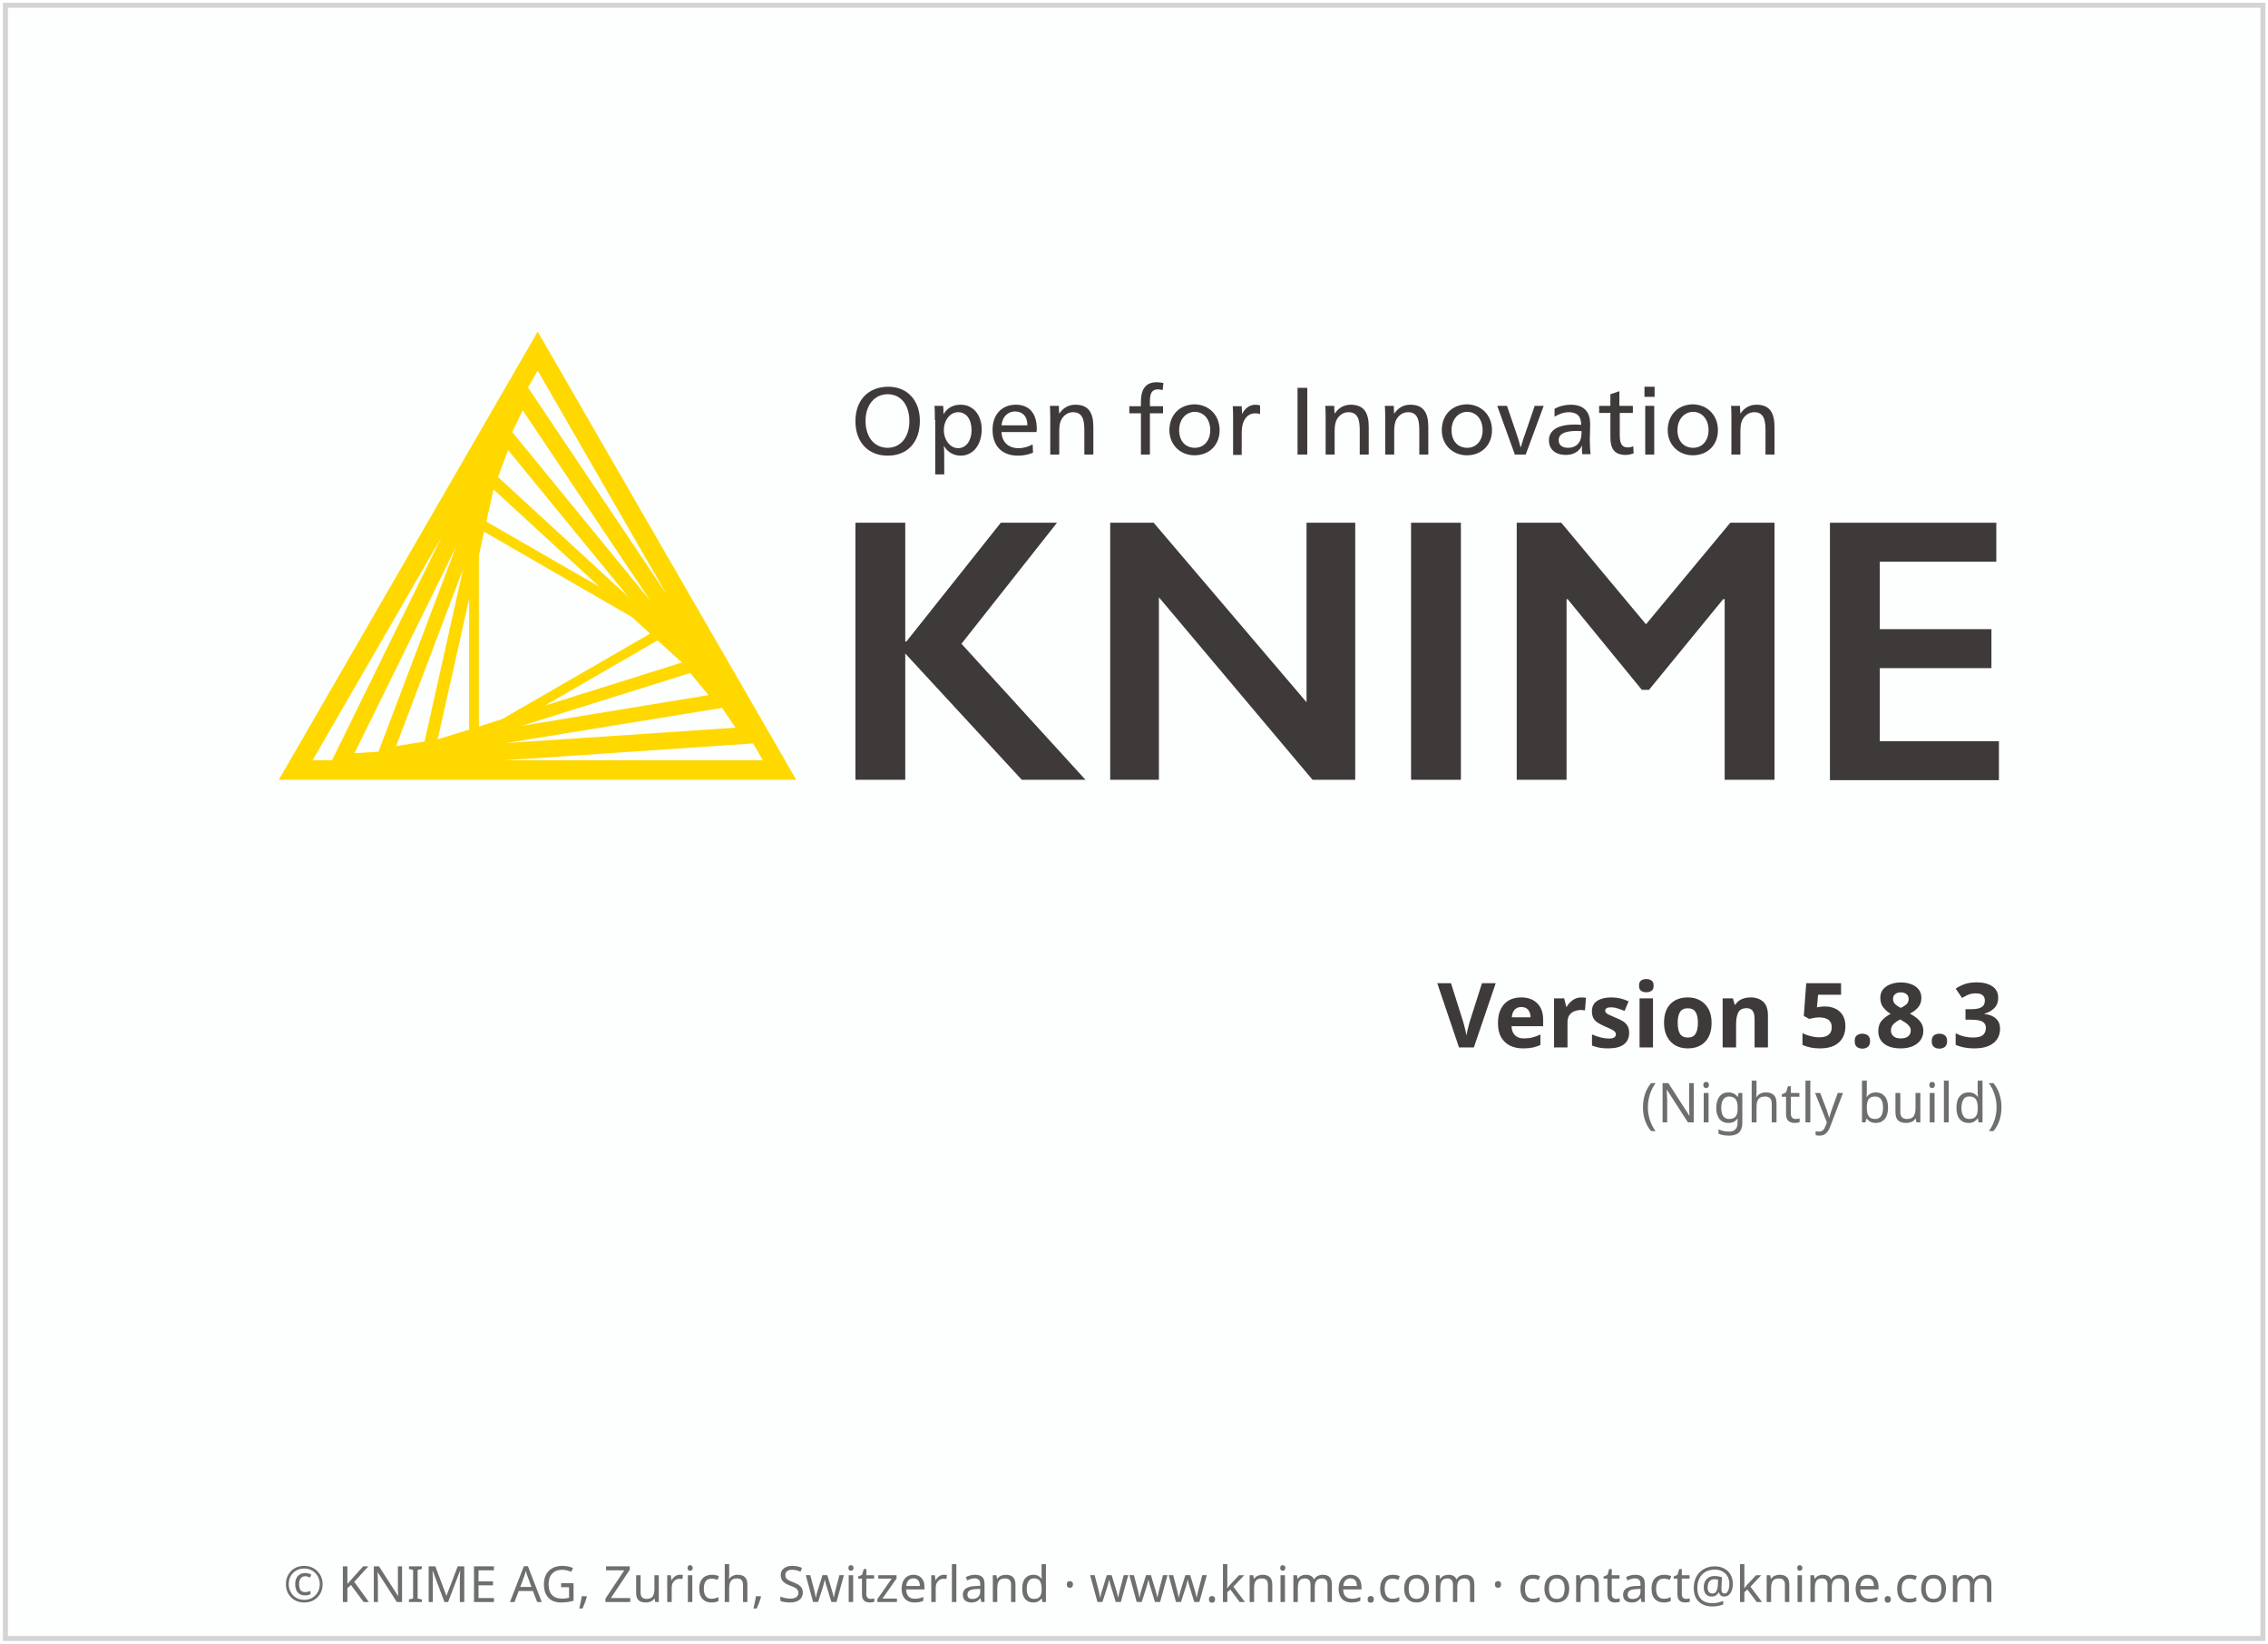
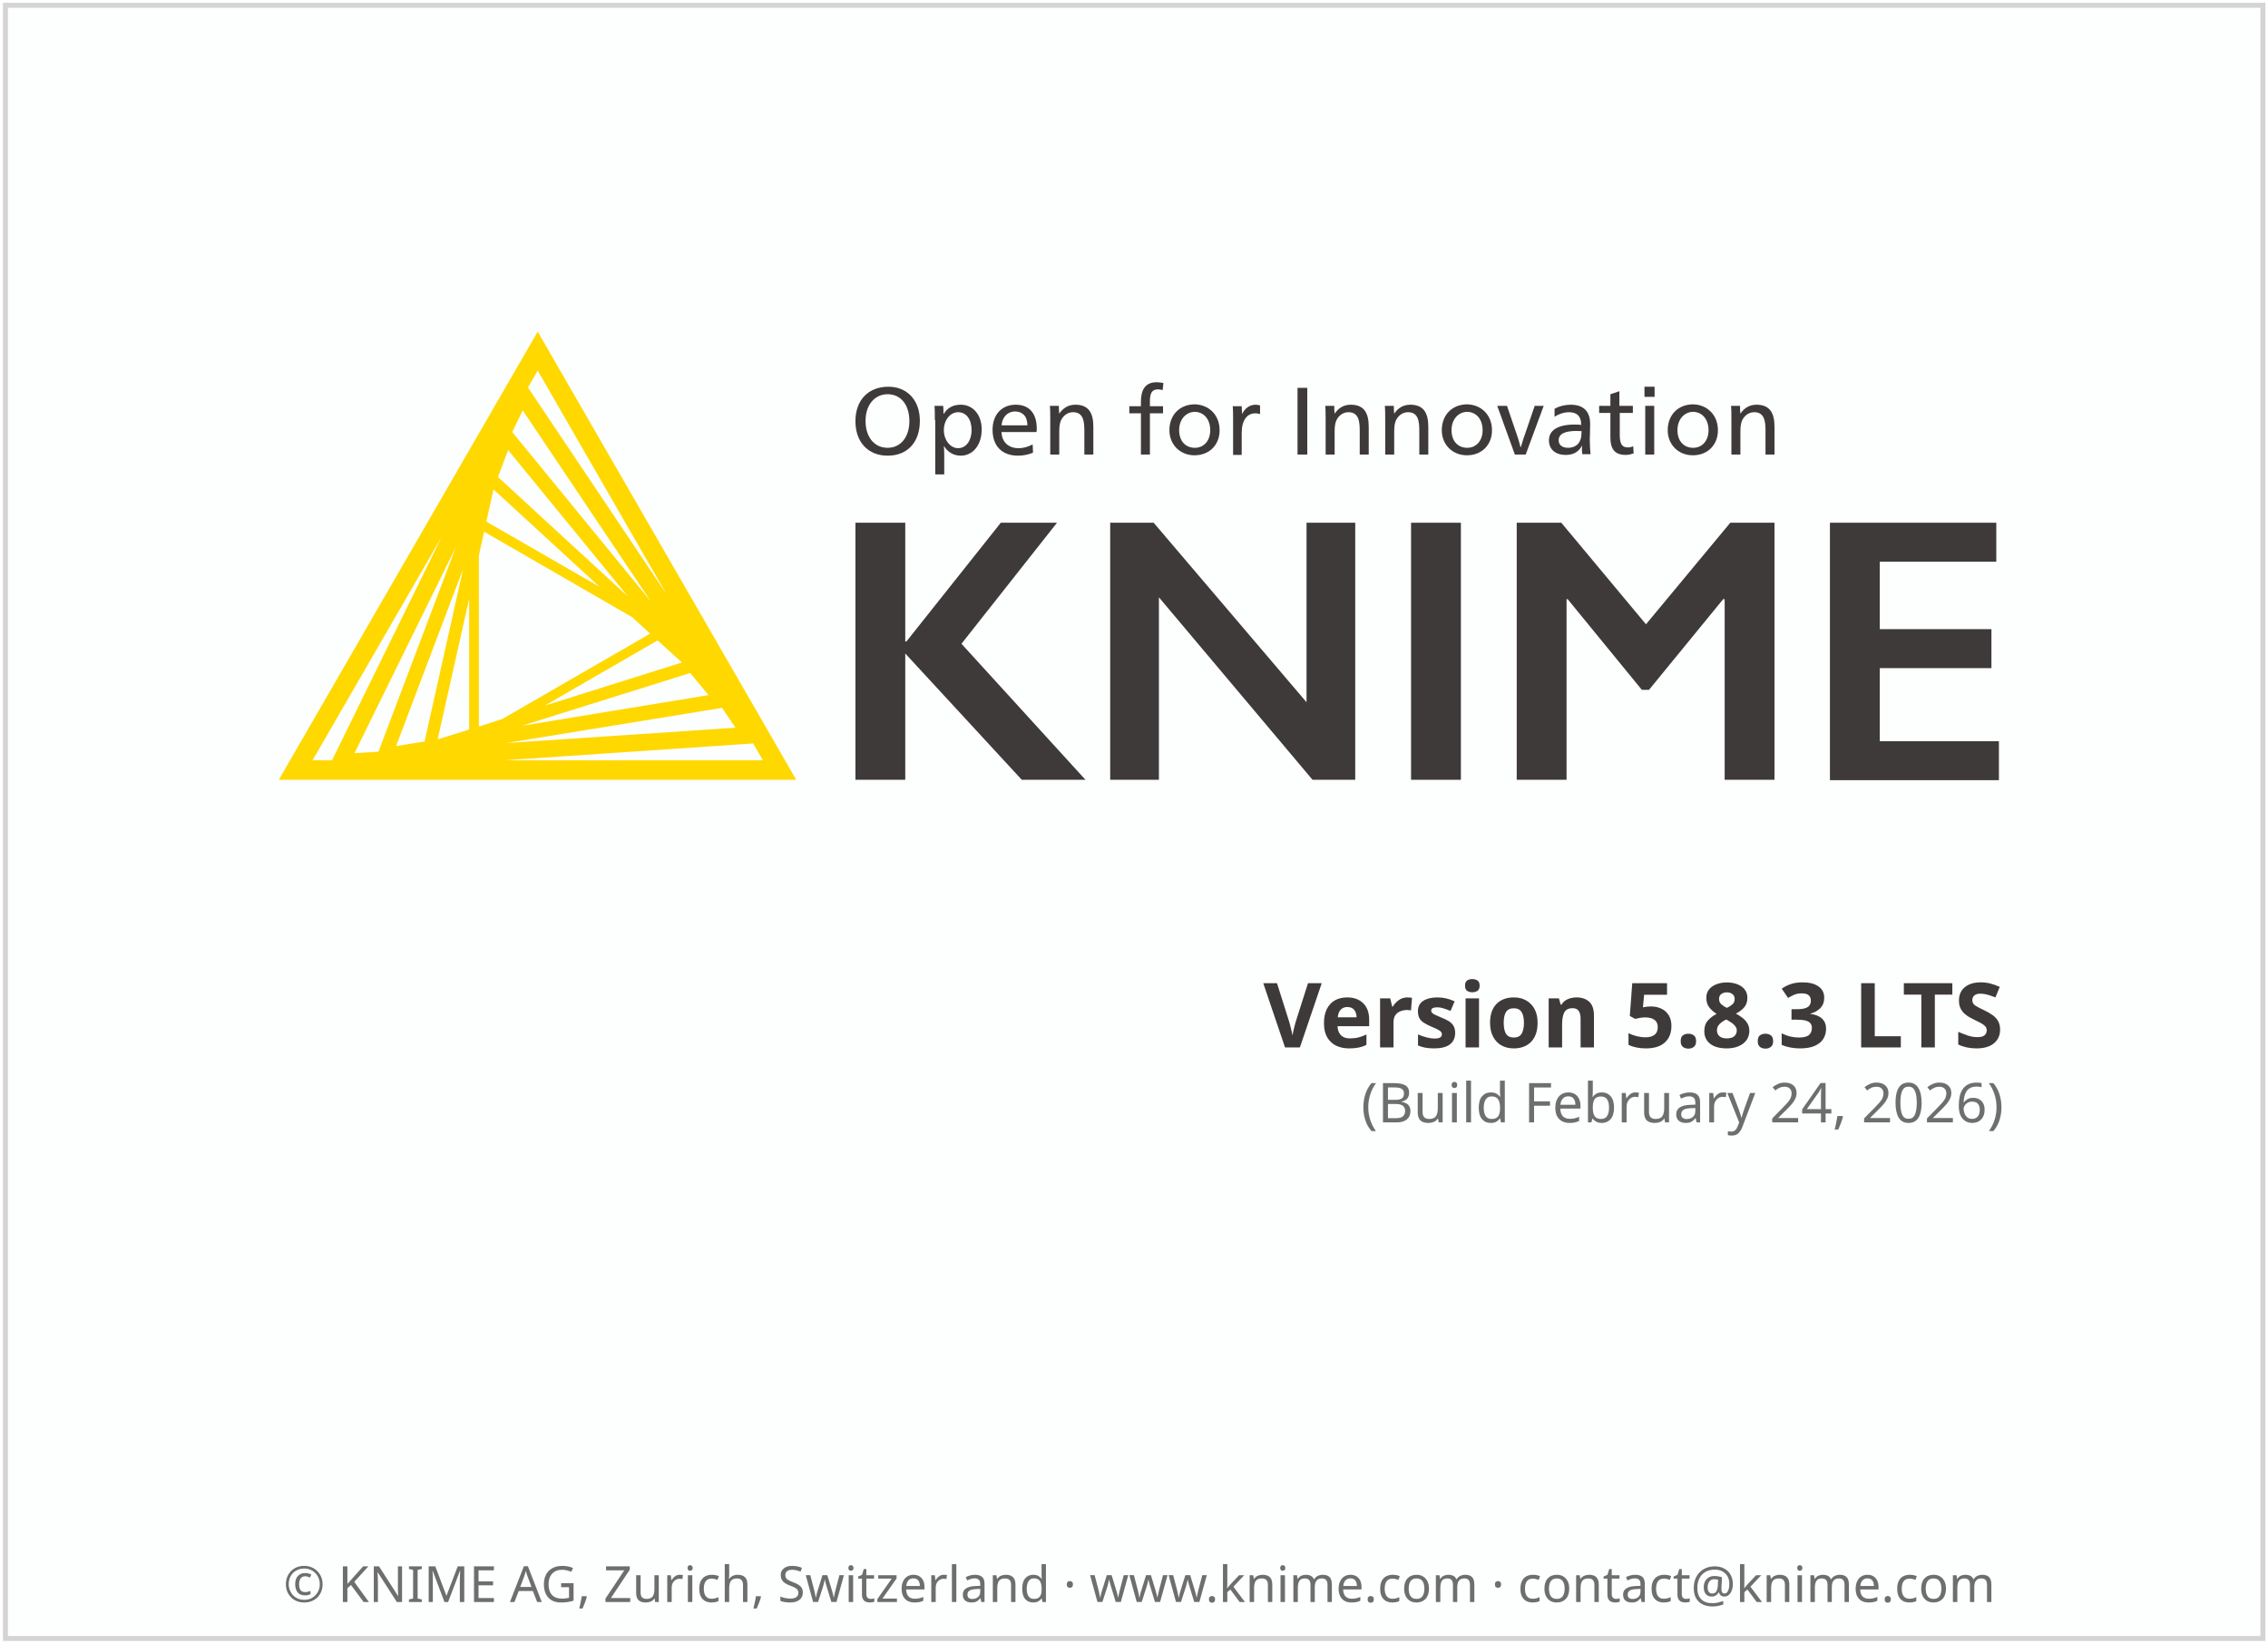
<svg xmlns="http://www.w3.org/2000/svg" height="329" width="454">
  <g transform="translate(1.086609,119.656)">
    <rect height="326.9" style="fill:#FDFEFE;stroke:#D5D4D4;stroke-width:1" width="451.9" x="0" y="-118.6" />
    <text style="text-align:center; font-size:10px;fill:#6E6E6E;font-family:sans-serif;" text-anchor="middle" width="454" x="227" y="201">© KNIME AG, Zurich, Switzerland · www.knime.com · contact@knime.com</text>
    <text id="KNIME-Version" style="font-size:18px;text-align:end;text-anchor:end;fill:#3E3A39;font-family:sans-serif;font-weight:bold" x="400" y="90">
-       <tspan style="text-align:end;text-anchor:end">Version 5.8.3</tspan>
+       <tspan style="text-align:end;text-anchor:end">Version 5.8.3 LTS</tspan>
    </text>
    <text id="KNIME-Builddate" style="font-size:11px;text-align:end;text-anchor:end;fill:#6E6E6E;font-family:sans-serif" x="400" y="105">
-       <tspan style="text-align:end;text-anchor:end">(Nightly build)</tspan>
+       <tspan style="text-align:end;text-anchor:end">(Build February 24, 2026)</tspan>
    </text>
    <g transform="matrix(0.75,0,0,0.75,38,-70)">
      <path class="yellow" d="m 91.4,22.3 -69.1,119.6 138.1,0 -69,-119.6 z m -15.7,105.4 0,-45.7 1.4,-6.3 39.5,22.8 4.8,4.4 -39.5,22.8 -6.2,2 z m 2,-54.7 1.9,-8.6 28.3,26 L 77.7,73 Z m -4.6,55.5 -8.4,2.6 8.4,-37.5 0,34.9 z m 50.3,-23.8 6.5,5.9 -36.6,11.5 30.1,-17.4 z M 80.8,61.1 83.5,53.9 115.5,93 80.8,61.1 Z m -19.6,70.6 -7.6,1.2 17.9,-47.3 -10.3,46.1 z m 70.9,-18.3 4.9,5.9 -49.9,8.2 45,-14.1 z m -47.5,-64.3 2.8,-5.8 34.2,51 -37,-45.2 z m -35.7,85.3 -6.4,0.4 27.1,-55.1 -20.7,54.7 z m 91.7,-11.7 3.6,5.3 -61.3,4.1 57.7,-9.4 z m -14.8,-30.3 -37,-55.2 2.6,-4.5 34.4,59.7 z M 65.8,77 36.5,136.7 31.3,136.7 65.8,77 Z m 16.7,59.7 66.4,-4.5 2.6,4.5 -69,0 z" />
      <g class="masala">
        <g>
          <path d="m 193.4,46.1 c 0,5.7 -3.3,9.3 -8.6,9.3 -5.2,0 -8.6,-3.6 -8.6,-9.2 0,-5.7 3.5,-9.2 8.8,-9.2 5,0 8.4,3.6 8.4,9.1 z m -14.5,0 c 0,4.3 2.3,7.2 5.9,7.2 3.5,0 5.8,-2.9 5.8,-7.1 0,-4.4 -2.3,-7.2 -5.8,-7.2 -3.5,0 -5.9,2.9 -5.9,7.1 z" />
          <path d="m 197.4,45.9 c 0,-1.4 0,-2.8 -0.1,-3.8 l 2.3,0 c 0.1,0.5 0.1,1.4 0.1,2.1 l 0.1,0 c 1,-1.6 2.5,-2.4 4.5,-2.4 3.3,0 5.6,2.7 5.6,6.6 0,4.1 -2.3,7 -5.6,7 -2,0 -3.6,-1.1 -4.4,-2.5 l -0.1,0 c 0.1,0.5 0.1,2.4 0.1,3.2 l 0,4.3 -2.4,0 0,-14.5 z m 2.4,2.7 c 0,2.6 1.7,4.8 3.8,4.8 2.2,0 3.6,-2.1 3.6,-4.8 0,-2.9 -1.4,-4.8 -3.6,-4.8 -2.1,0 -3.8,2.1 -3.8,4.8 z" />
          <path d="m 215.2,49.2 c 0.1,2.6 1.9,4.2 4.5,4.2 1.5,0 2.6,-0.4 3.8,-1 l 0.1,2.2 c -1.2,0.5 -2.5,0.8 -4,0.8 -4.3,0 -6.8,-2.6 -6.8,-6.9 0,-4.1 2.5,-6.7 6.2,-6.7 3.4,0 5.6,2.1 5.6,6.4 0,0.3 0,0.7 -0.1,0.9 l -9.3,0 z m 6.9,-1.9 c 0,-2.5 -1.4,-3.7 -3.3,-3.7 -1.9,0 -3.4,1.4 -3.6,3.7 l 6.9,0 z" />
          <path d="m 230.6,44.2 c 1,-1.5 2.4,-2.4 4.3,-2.4 3.7,0 4.8,2.4 4.8,5.9 l 0,7.4 -2.4,0 0,-6.4 c 0,-2.5 -0.3,-4.9 -3,-4.9 -1.3,0 -2.4,0.7 -3.1,1.9 -0.4,0.7 -0.6,1.7 -0.6,3.2 l 0,6.2 -2.4,0 0,-9.2 c 0,-1.4 0,-2.8 -0.1,-3.8 l 2.4,0 c 0,0.5 0,1.4 0.1,2.1 l 0,0 z" />
          <path d="m 258.2,37.9 c -0.4,-0.1 -0.9,-0.2 -1.2,-0.2 -1.6,0 -2.2,0.9 -2.2,3.2 l 0,1.3 3.5,0 0,1.9 -3.5,0 0,11 -2.4,0 0,-11 -3.1,0 0,-1.9 3.1,0 0,-1.2 c 0,-3.1 1.1,-5.2 4.2,-5.2 0.6,0 1.1,0.1 1.8,0.2 l -0.2,1.9 z" />
          <path d="m 273.4,48.6 c 0,4 -2.8,6.7 -6.7,6.7 -3.8,0 -6.7,-2.8 -6.7,-6.7 0,-4.1 2.8,-6.9 6.8,-6.9 3.8,0.1 6.6,2.9 6.6,6.9 z m -10.8,0 c 0,2.9 1.7,4.7 4.2,4.7 2.4,0 4.1,-1.9 4.1,-4.7 0,-2.9 -1.7,-4.9 -4.2,-4.9 -2.4,0.1 -4.1,2.1 -4.1,4.9 z" />
          <path d="m 279.4,44.3 c 0.7,-1.5 2,-2.5 3.6,-2.5 0.5,0 0.9,0.1 1.2,0.2 l 0,2.3 c -0.3,-0.1 -0.7,-0.2 -1.3,-0.2 -2.2,0 -3.6,1.9 -3.6,5.2 l 0,5.9 -2.3,0 0,-9.2 c 0,-1.4 0,-2.8 -0.1,-3.8 l 2.4,0 c 0,0.5 0.1,1.4 0.1,2.1 l 0,0 z" />
          <path d="m 296.8,55.1 -2.6,0 0,-17.8 2.6,0 0,17.8 z" />
          <path d="m 304.1,44.2 c 1,-1.5 2.4,-2.4 4.3,-2.4 3.7,0 4.8,2.4 4.8,5.9 l 0,7.4 -2.4,0 0,-6.4 c 0,-2.5 -0.3,-4.9 -3,-4.9 -1.3,0 -2.4,0.7 -3.1,1.9 -0.4,0.7 -0.6,1.7 -0.6,3.2 l 0,6.2 -2.4,0 0,-9.2 c 0,-1.4 0,-2.8 -0.1,-3.8 l 2.4,0 c 0,0.5 0,1.4 0.1,2.1 l 0,0 z" />
          <path d="m 320,44.2 c 1,-1.5 2.4,-2.4 4.3,-2.4 3.7,0 4.8,2.4 4.8,5.9 l 0,7.4 -2.4,0 0,-6.4 c 0,-2.5 -0.3,-4.9 -3,-4.9 -1.3,0 -2.4,0.7 -3.1,1.9 -0.4,0.7 -0.6,1.7 -0.6,3.2 l 0,6.2 -2.4,0 0,-9.2 c 0,-1.4 0,-2.8 -0.1,-3.8 l 2.4,0 c 0,0.5 0,1.4 0.1,2.1 l 0,0 z" />
          <path d="m 346.1,48.6 c 0,4 -2.8,6.7 -6.7,6.7 -3.8,0 -6.7,-2.8 -6.7,-6.7 0,-4.1 2.8,-6.9 6.8,-6.9 3.8,0.1 6.6,2.9 6.6,6.9 z m -10.8,0 c 0,2.9 1.7,4.7 4.2,4.7 2.4,0 4.1,-1.9 4.1,-4.7 0,-2.9 -1.7,-4.9 -4.2,-4.9 -2.4,0.1 -4.1,2.1 -4.1,4.9 z" />
          <path d="m 352.8,50 c 0.3,0.8 0.7,2.2 0.9,3.1 l 0.1,0 c 0.3,-0.9 0.7,-2.4 1,-3.1 l 2.7,-7.9 2.4,0 -4.8,13 -2.9,0 -4.7,-13 2.6,0 2.7,7.9 z" />
          <path d="m 362.8,42.9 c 1.2,-0.7 2.8,-1.1 4.3,-1.1 3.8,0 5.2,2.2 5.2,5.1 0,1.7 -0.1,3.7 -0.1,4.2 0,1.4 0.1,3 0.2,3.9 l -2.2,0 c 0,-0.2 -0.1,-0.7 -0.1,-1.1 0,-0.3 0,-0.8 0.1,-1.1 l -0.1,0 c -0.9,1.6 -2.3,2.4 -4.3,2.4 -2.8,0 -4.5,-1.5 -4.5,-3.9 0,-2.7 2.4,-4.2 6.8,-4.2 0.5,0 1.3,0 1.8,0.1 l 0,-0.1 c 0,-2.2 -1.1,-3.3 -3.3,-3.3 -1.3,0 -2.7,0.5 -3.8,1.2 l 0,-2.1 z m 5.9,5.9 c -3.2,0 -4.8,0.8 -4.8,2.5 0,1.3 1,2 2.5,2 1.5,0 2.7,-0.7 3.2,-1.9 0.3,-0.6 0.4,-1.4 0.4,-2.6 -0.2,0.1 -0.7,0 -1.3,0 z" />
          <path d="m 380.2,42.1 3.5,0 0,1.9 -3.5,0 0,5.7 c 0,2.1 0.3,3.5 2.2,3.5 0.5,0 0.9,-0.1 1.4,-0.3 l 0.1,1.9 c -0.6,0.2 -1.3,0.4 -2.1,0.4 -3.3,0 -4.1,-2 -4.1,-4.8 l 0,-6.4 -3,0 0,-1.9 3,0 0,-3.1 2.4,-0.8 0,3.9 z" />
          <path d="m 389.5,39.7 -2.7,0 0,-2.7 2.7,0 0,2.7 z m -0.1,15.4 -2.4,0 0,-13 2.4,0 0,13 z" />
          <path d="m 406.4,48.6 c 0,4 -2.8,6.7 -6.7,6.7 -3.8,0 -6.7,-2.8 -6.7,-6.7 0,-4.1 2.8,-6.9 6.8,-6.9 3.8,0.1 6.6,2.9 6.6,6.9 z m -10.8,0 c 0,2.9 1.7,4.7 4.2,4.7 2.4,0 4.1,-1.9 4.1,-4.7 0,-2.9 -1.7,-4.9 -4.2,-4.9 -2.4,0.1 -4.1,2.1 -4.1,4.9 z" />
          <path d="m 412.4,44.2 c 1,-1.5 2.4,-2.4 4.3,-2.4 3.7,0 4.8,2.4 4.8,5.9 l 0,7.4 -2.4,0 0,-6.4 c 0,-2.5 -0.3,-4.9 -3,-4.9 -1.3,0 -2.4,0.7 -3.1,1.9 -0.4,0.7 -0.6,1.7 -0.6,3.2 l 0,6.2 -2.4,0 0,-9.2 c 0,-1.4 0,-2.8 -0.1,-3.8 l 2.4,0 c 0,0.5 0,1.4 0.1,2.1 l 0,0 z" />
        </g>
        <g>
          <path d="m 189.5,73.3 0,31.7 0.3,0 25.2,-31.7 15,0 -25.5,32.3 33.1,36.3 -17,0 -31.1,-33.7 0,33.7 -13.3,0 0,-68.6 13.3,0 z" />
          <path d="m 255.8,73.3 40.8,47.9 0,-47.9 13,0 0,68.6 -11.4,0 -41,-48.7 0,48.7 -13,0 0,-68.6 11.6,0 z" />
          <path d="m 337.8,73.3 0,68.6 -13.3,0 0,-68.6 13.3,0 z" />
          <path d="m 364.6,73.3 22.6,27.1 22.5,-27.1 11.8,0 0,68.6 -13.3,0 0,-48.2 -0.4,0 -19.8,24.2 -1.9,0 -19.8,-24.2 -0.3,0 0,48.2 -13.3,0 0,-68.6 11.9,0 z" />
          <path d="m 480.7,73.3 0,10.4 -31.1,0 0,18 29.8,0 0,10.4 -29.8,0 0,19.5 31.8,0 0,10.4 -45.1,0 0,-68.7 44.4,0 z" />
        </g>
      </g>
    </g>
  </g>
  <style type="text/css">
	.yellow {
		fill:#FFD800;
	}
	.masala {
		fill:#3E3A39;
	}
</style>
</svg>
